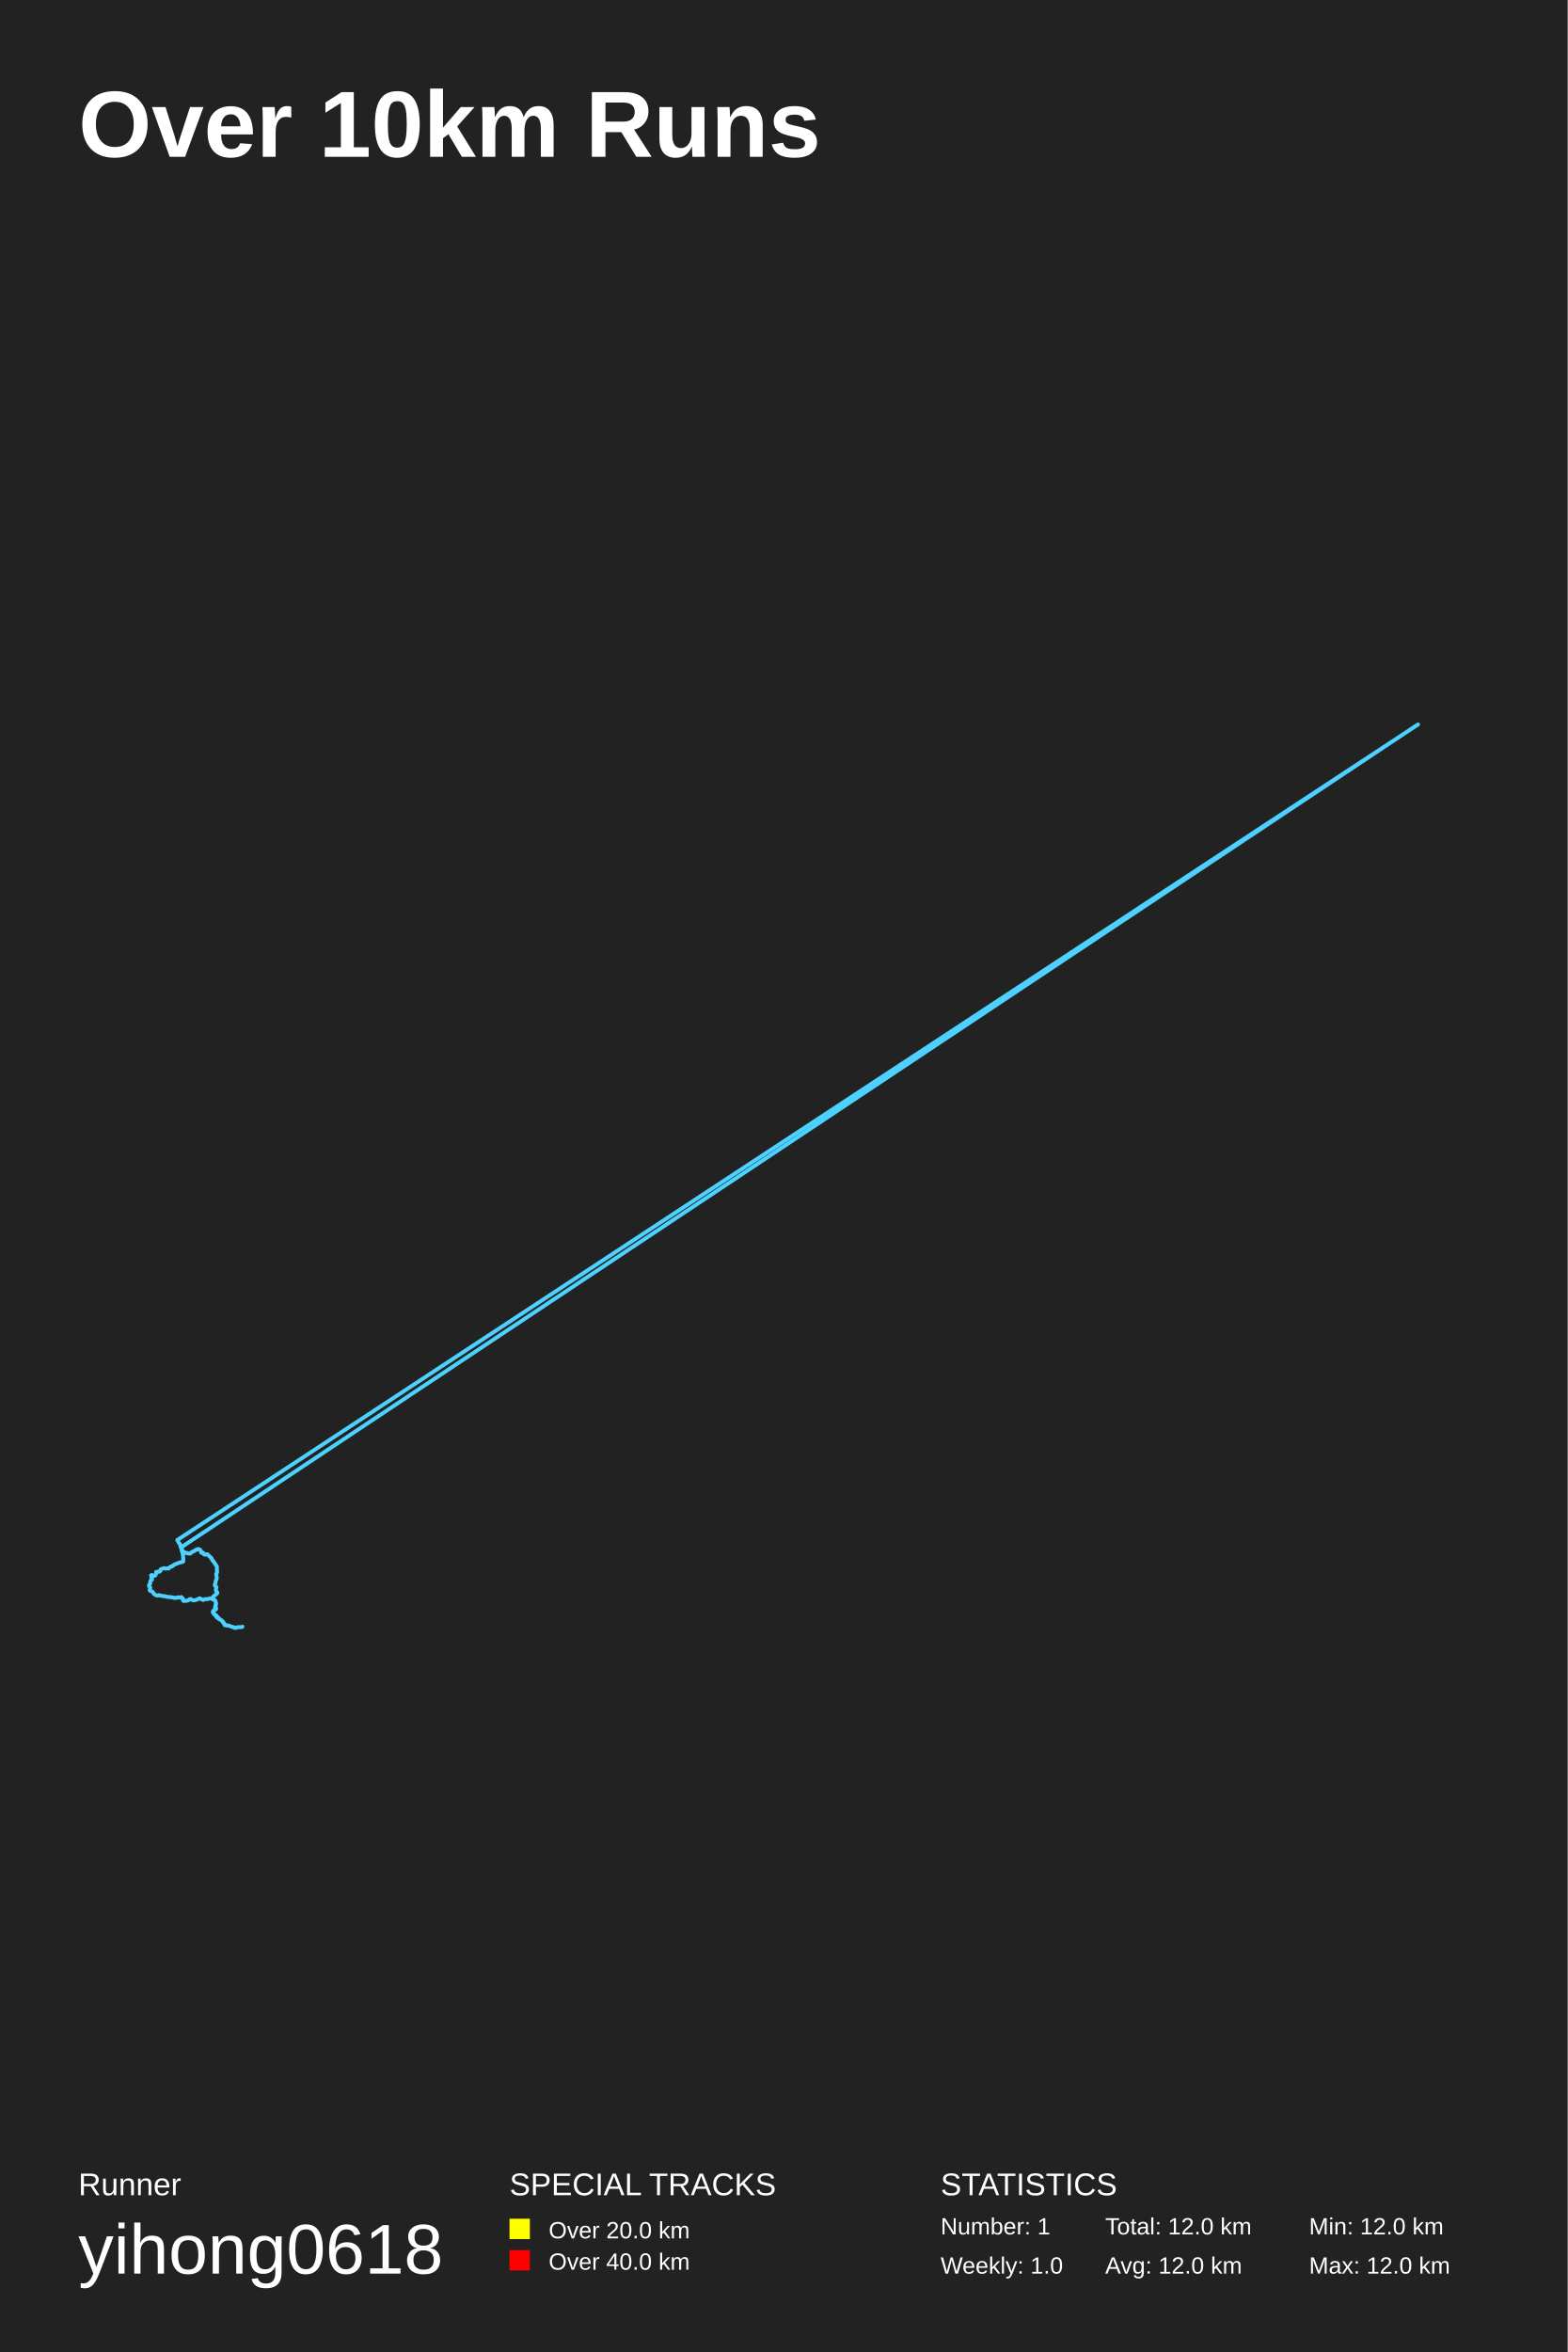
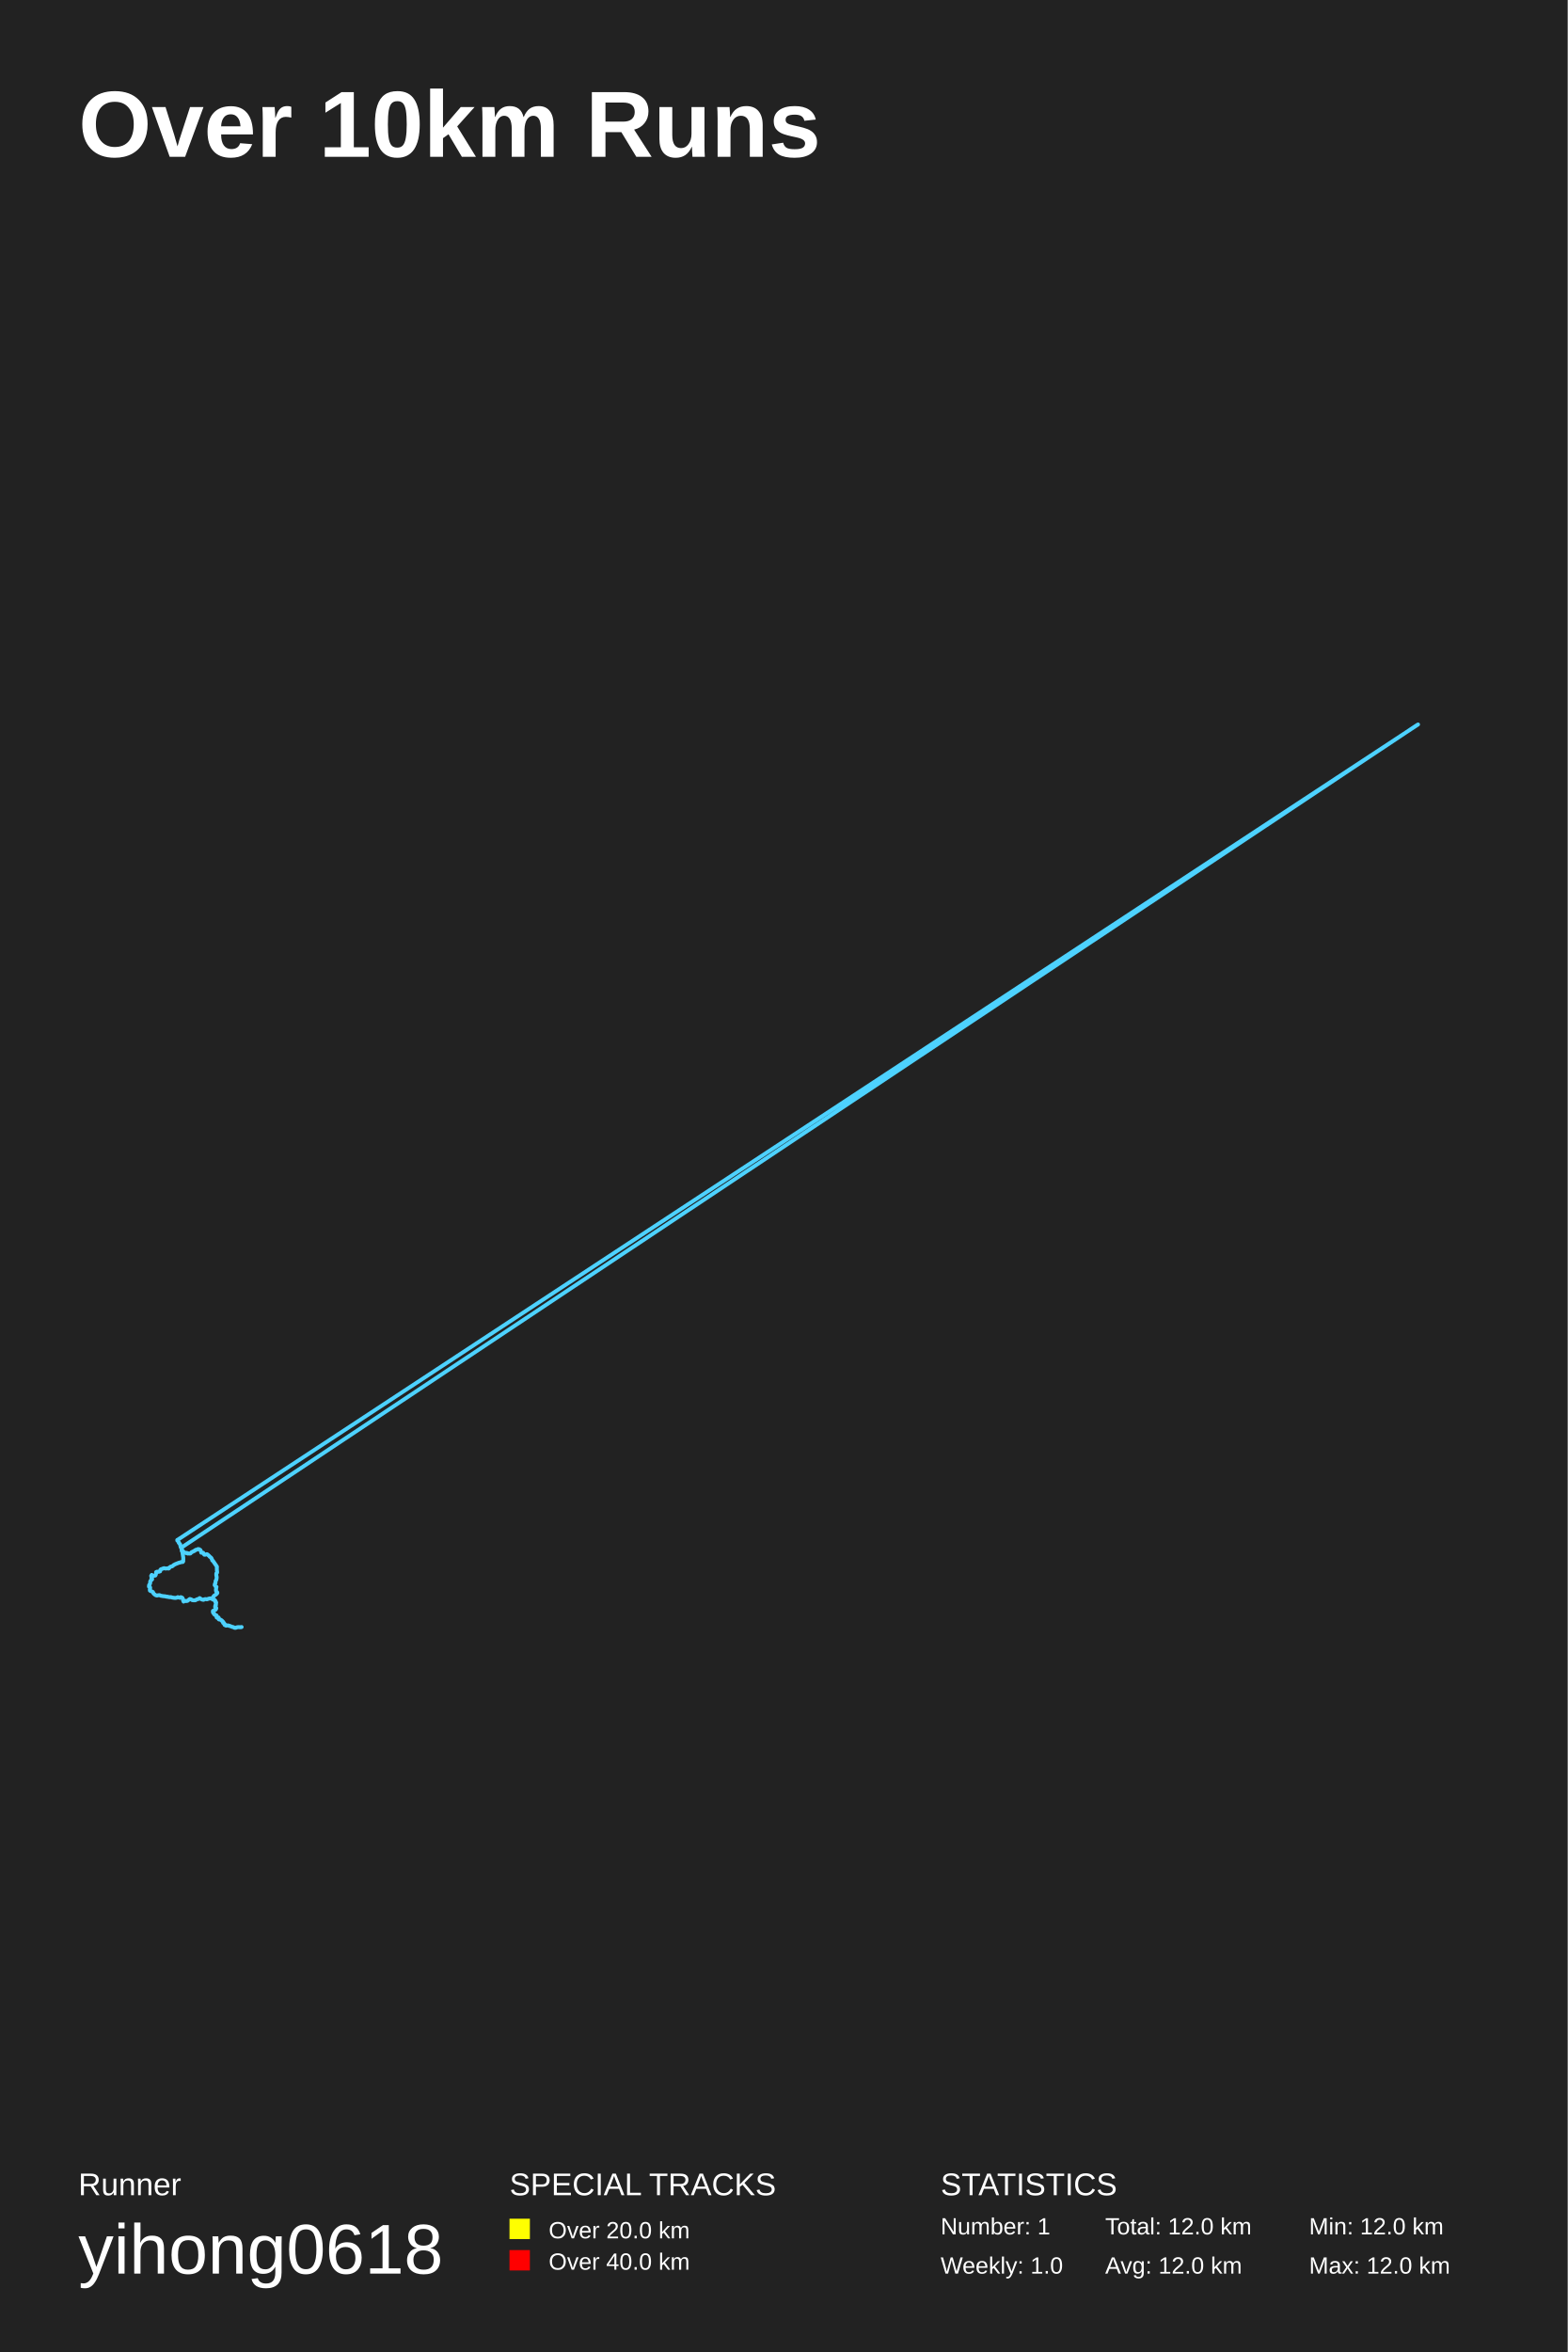
<svg xmlns="http://www.w3.org/2000/svg" baseProfile="full" height="300mm" version="1.1" viewBox="0,0,200,300" width="200mm">
  <defs />
  <rect fill="#222222" height="300" width="200" x="0" y="0" />
  <text fill="#FFFFFF" style="font-size:12px; font-family:Arial; font-weight:bold;" x="10" y="20">Over 10km Runs</text>
  <text fill="#FFFFFF" style="font-size:4px; font-family:Arial" x="10" y="280">Runner</text>
  <text fill="#FFFFFF" style="font-size:9px; font-family:Arial" x="10" y="290">yihong0618</text>
  <text fill="#FFFFFF" style="font-size:4px; font-family:Arial" x="65" y="280">SPECIAL TRACKS</text>
  <rect fill="yellow" height="2.6" width="2.6" x="65" y="283" />
  <text fill="#FFFFFF" style="font-size:3px; font-family:Arial" x="70" y="285.5">Over 20.0 km</text>
  <rect fill="red" height="2.6" width="2.6" x="65" y="287" />
  <text fill="#FFFFFF" style="font-size:3px; font-family:Arial" x="70" y="289.5">Over 40.0 km</text>
  <text fill="#FFFFFF" style="font-size:4px; font-family:Arial" x="120" y="280">STATISTICS</text>
  <text fill="#FFFFFF" style="font-size:3px; font-family:Arial" x="120" y="285">Number: 1</text>
  <text fill="#FFFFFF" style="font-size:3px; font-family:Arial" x="120" y="290">Weekly: 1.0</text>
  <text fill="#FFFFFF" style="font-size:3px; font-family:Arial" x="141" y="285">Total: 12.0 km</text>
  <text fill="#FFFFFF" style="font-size:3px; font-family:Arial" x="141" y="290">Avg: 12.0 km</text>
  <text fill="#FFFFFF" style="font-size:3px; font-family:Arial" x="167" y="285">Min: 12.0 km</text>
  <text fill="#FFFFFF" style="font-size:3px; font-family:Arial" x="167" y="290">Max: 12.0 km</text>
-   <polyline fill="none" opacity="1" points="29.272,207.388 29.148,207.33 29.006,207.325 28.892,207.346 28.649,207.272 28.635,207.209 28.573,207.072 28.502,207.019 28.431,206.866 28.345,206.793 28.25,206.672 28.203,206.635 28.093,206.598 27.994,206.55 27.889,206.482 27.865,206.387 27.808,206.308 27.685,206.334 27.604,206.219 27.609,206.061 27.509,206.024 27.395,205.987 27.314,205.876 27.238,205.781 27.157,205.666 27.162,205.523 27.281,205.386 27.428,205.36 27.552,205.228 27.547,205.102 27.433,205.018 27.476,204.886 27.471,204.733 27.542,204.617 27.566,204.48 27.523,204.365 27.495,204.222 27.4,204.106 27.281,204.033 27.229,204.038 27.248,204.038 27.234,204.043 27.219,204.043 27.229,204.038 27.219,204.043 27.214,204.048 27.214,204.043 27.162,204.001 27.134,203.864 27.153,203.759 27.2,203.664 27.272,203.585 27.338,203.538 27.443,203.459 27.552,203.374 27.666,203.264 27.728,203.195 27.718,203.1 27.618,203.027 27.566,202.916 27.542,202.784 27.566,202.679 27.566,202.584 27.614,202.442 27.523,202.347 27.481,202.305 27.414,202.236 27.409,202.078 27.462,201.957 27.504,201.831 27.504,201.699 27.561,201.552 27.623,201.446 27.628,201.309 27.656,201.188 27.618,201.088 27.614,200.978 27.595,200.888 27.585,200.751 27.671,200.614 27.704,200.493 27.675,200.366 27.671,200.235 27.666,200.098 27.675,199.929 27.671,199.813 27.172,199.06 27.096,199.039 27.072,198.97 27.015,198.876 27.001,198.839 26.986,198.776 26.953,198.702 26.891,198.644 26.82,198.612 26.763,198.57 26.711,198.496 26.644,198.433 26.535,198.338 26.464,198.244 26.402,198.244 26.293,198.27 26.203,198.291 26.108,198.296 26.017,198.244 25.979,198.149 25.932,198.07 25.841,198.049 25.732,198.07 25.708,198.017 25.699,197.996 25.713,198.006 25.699,198.012 25.689,198.028 25.67,198.022 25.689,198.022 25.694,198.028 25.685,198.022 25.699,198.012 25.656,197.949 25.628,197.848 25.604,197.78 25.566,197.711 25.533,197.696 25.466,197.659 25.409,197.606 25.343,197.617 25.29,197.585 25.262,197.585 25.21,197.601 25.134,197.638 25.072,197.68 25.015,197.664 24.967,197.706 24.882,197.754 24.825,197.806 24.777,197.838 24.72,197.854 24.654,197.87 24.582,197.917 24.492,197.964 24.392,198.033 24.326,198.117 24.226,198.165 24.15,198.159 24.06,198.154 23.974,198.149 23.96,198.133 23.965,198.122 23.965,198.143 23.955,198.143 23.903,198.122 23.837,198.07 23.789,198.075 23.699,198.101 23.656,198.033 23.556,198.085 23.485,197.996 23.428,197.922 23.361,197.885 23.347,197.891 23.323,197.843 23.266,197.775 23.195,197.764 23.2,197.769 23.19,197.754 23.176,197.696 23.195,197.611 23.205,197.543 23.133,197.49 23.105,197.427 23.072,197.369 23.043,197.295 23.01,197.19 22.996,197.021 22.934,196.953 22.891,196.874 22.829,196.816 22.801,196.753 22.768,196.653 22.692,196.568 22.682,196.495 22.663,196.489 22.635,196.495 22.649,196.495 22.649,196.489 22.63,196.484 22.639,196.484 22.658,196.489 22.706,196.4 22.692,196.41 22.63,196.416 22.63,196.426 22.62,196.431 22.62,196.442 22.625,196.431 22.625,196.431 22.63,196.426 22.63,196.426 22.639,196.421 180.91,92.407 180.815,92.465 180.815,92.465 180.815,92.465 180.724,92.523 180.629,92.581 23.095,197.38 23.138,197.501 23.186,197.585 23.167,197.69 23.181,197.812 23.228,197.906 23.281,197.996 23.3,198.143 23.314,198.254 23.338,198.438 23.347,198.591 23.38,198.707 23.385,198.844 23.371,199.007 23.38,199.113 23.347,199.208 23.176,199.244 23.029,199.281 22.901,199.297 22.772,199.355 22.63,199.418 22.501,199.46 22.387,199.497 22.307,199.566 22.188,199.603 22.093,199.666 22.064,199.713 22.05,199.724 22.031,199.729 21.984,199.787 21.903,199.803 21.789,199.813 21.713,199.871 21.627,199.919 21.594,199.982 21.532,200.061 21.423,200.05 21.337,200.04 21.219,200.071 21.114,200.077 21.024,200.04 20.929,200.024 20.829,200.056 20.772,200.066 20.691,200.114 20.601,200.135 20.506,200.166 20.459,200.245 20.425,200.34 20.44,200.409 20.383,200.44 20.345,200.472 20.297,200.472 20.202,200.493 20.116,200.467 19.998,200.488 19.907,200.519 19.926,200.556 19.931,200.63 19.926,200.693 19.893,200.74 19.888,200.793 19.865,200.841 19.831,200.935 19.732,200.978 19.646,200.988 19.584,201.02 19.494,201.072 19.428,201.046 19.394,200.993 19.371,201.004 19.342,200.951 19.314,200.951 19.356,200.883 19.38,200.888 19.333,200.941 19.266,200.956 19.328,201.093 19.309,201.267 19.385,201.383 19.39,201.499 19.261,201.546 19.176,201.694 19.147,201.868 19.162,201.989 19.038,202.147 19.005,202.294 19.086,202.4 19.162,202.489 19.143,202.584 19.119,202.7 19.1,202.858 19.2,202.921 19.328,202.963 19.461,203.032 19.57,203.174 19.637,203.301 19.803,203.427 19.988,203.501 20.126,203.527 20.307,203.448 20.459,203.516 20.644,203.553 20.81,203.585 20.981,203.595 21.09,203.601 21.195,203.664 21.333,203.669 21.466,203.685 21.613,203.717 21.76,203.706 21.908,203.738 22.026,203.759 22.169,203.796 22.326,203.811 22.516,203.811 22.644,203.738 22.758,203.732 22.901,203.78 23.029,203.764 23.129,203.701 23.209,203.806 23.342,203.927 23.333,204.101 23.409,204.201 23.48,204.201 23.67,204.185 23.851,204.175 24.05,204.112 24.179,203.98 24.354,203.964 24.478,204.064 24.654,204.122 24.863,204.122 24.972,204.075 25.134,204.012 25.286,203.964 25.428,203.875 25.528,203.885 25.68,203.964 25.799,204.043 25.927,204.07 26.036,204.017 26.174,203.969 26.34,203.975 26.488,203.959 26.625,203.922 26.725,203.885 26.853,203.869 27.005,203.938 27.148,203.969 27.238,204.006 27.376,204.054 27.481,204.18 27.519,204.343 27.566,204.48 27.566,204.644 27.509,204.796 27.471,204.949 27.566,205.076 27.58,205.223 27.466,205.334 27.324,205.376 27.229,205.529 27.21,205.681 27.319,205.818 27.405,205.971 27.58,206.024 27.652,206.155 27.671,206.287 27.842,206.298 27.908,206.429 28.036,206.535 28.203,206.624 28.321,206.74 28.45,206.845 28.512,206.998 28.645,207.104 28.735,207.267 28.911,207.319 29.072,207.325 29.243,207.362 29.405,207.441 29.571,207.488 29.718,207.525 29.866,207.599 30.008,207.651 30.17,207.578 30.312,207.567 30.488,207.546 30.659,207.535 30.787,207.541 30.93,207.488" stroke="#4DD2FF" stroke-dasharray="none" stroke-linecap="round" stroke-linejoin="round" stroke-width="0.5" />
+   <polyline fill="none" opacity="1" points="29.224,207.383 29.101,207.319 28.972,207.319 28.849,207.356 28.654,207.262 28.607,207.151 28.55,207.056 28.464,207.003 28.421,206.824 28.312,206.756 28.241,206.666 28.165,206.624 28.07,206.577 27.932,206.561 27.842,206.45 27.884,206.356 27.77,206.319 27.642,206.319 27.618,206.155 27.595,206.034 27.481,206.013 27.367,205.955 27.305,205.845 27.214,205.755 27.157,205.613 27.167,205.476 27.343,205.381 27.476,205.344 27.566,205.181 27.523,205.086 27.447,204.976 27.462,204.844 27.504,204.702 27.538,204.565 27.58,204.438 27.485,204.338 27.471,204.18 27.367,204.075 27.214,204.027 27.229,204.038 27.253,204.038 27.219,204.043 27.224,204.048 27.224,204.043 27.21,204.048 27.214,204.054 27.214,204.048 27.138,203.954 27.134,203.822 27.157,203.743 27.229,203.643 27.295,203.564 27.352,203.506 27.471,203.437 27.58,203.348 27.685,203.253 27.728,203.164 27.694,203.069 27.585,203 27.552,202.869 27.552,202.753 27.576,202.653 27.571,202.537 27.618,202.41 27.495,202.337 27.476,202.279 27.39,202.189 27.419,202.005 27.485,201.931 27.495,201.805 27.509,201.646 27.595,201.51 27.618,201.399 27.637,201.278 27.642,201.162 27.623,201.051 27.604,200.962 27.595,200.856 27.599,200.693 27.694,200.582 27.694,200.456 27.671,200.33 27.671,200.193 27.661,200.05 27.68,199.84 27.656,199.798 27.157,199.071 27.077,199.039 27.053,198.928 27.024,198.86 27.005,198.828 26.982,198.749 26.929,198.697 26.868,198.633 26.801,198.591 26.754,198.56 26.697,198.475 26.606,198.396 26.511,198.307 26.435,198.254 26.383,198.238 26.274,198.275 26.188,198.301 26.065,198.301 26.003,198.217 25.96,198.122 25.917,198.059 25.808,198.043 25.713,198.059 25.699,198.017 25.718,198.001 25.708,198.017 25.694,198.043 25.68,198.022 25.67,198.028 25.675,198.043 25.68,198.022 25.699,198.012 25.704,198.006 25.637,197.906 25.618,197.838 25.594,197.748 25.556,197.701 25.523,197.675 25.447,197.643 25.39,197.596 25.305,197.601 25.271,197.59 25.267,197.58 25.181,197.627 25.115,197.654 25.058,197.685 24.982,197.68 24.944,197.722 24.848,197.759 24.82,197.817 24.763,197.827 24.706,197.87 24.654,197.88 24.559,197.938 24.459,197.97 24.373,198.059 24.288,198.149 24.188,198.159 24.131,198.149 24.022,198.149 23.951,198.149 23.974,198.128 23.965,198.122 23.951,198.128 23.941,198.159 23.879,198.101 23.822,198.07 23.77,198.101 23.689,198.07 23.618,198.049 23.537,198.059 23.471,197.975 23.409,197.912 23.357,197.88 23.347,197.875 23.314,197.812 23.247,197.759 23.19,197.79 23.195,197.775 23.181,197.743 23.176,197.664 23.205,197.585 23.181,197.532 23.119,197.459 23.1,197.411 23.053,197.348 23.043,197.269 23.01,197.153 22.986,196.984 22.92,196.932 22.882,196.842 22.81,196.795 22.81,196.721 22.744,196.632 22.682,196.547 22.668,196.484 22.635,196.479 22.62,196.495 22.644,196.495 22.635,196.489 22.644,196.484 22.644,196.479 22.682,196.468 22.701,196.41 22.696,196.431 22.616,196.421 22.63,196.431 22.62,196.437 22.63,196.437 22.63,196.437 22.63,196.431 22.63,196.421 22.639,196.431 22.639,196.421 180.91,92.407 180.815,92.465 180.815,92.465 180.815,92.465 180.819,92.46 180.629,92.581 23.119,197.416 23.162,197.517 23.181,197.611 23.176,197.722 23.195,197.843 23.257,197.933 23.295,198.033 23.295,198.186 23.323,198.291 23.347,198.491 23.376,198.644 23.38,198.744 23.385,198.907 23.366,199.05 23.38,199.134 23.314,199.234 23.119,199.239 22.996,199.292 22.858,199.318 22.734,199.366 22.582,199.424 22.468,199.471 22.373,199.508 22.269,199.566 22.155,199.624 22.102,199.671 22.05,199.729 22.055,199.719 22.022,199.745 21.955,199.787 21.87,199.808 21.756,199.834 21.68,199.898 21.618,199.929 21.575,200.029 21.499,200.071 21.404,200.04 21.299,200.05 21.195,200.066 21.086,200.071 20.995,200.024 20.896,200.029 20.81,200.066 20.753,200.077 20.677,200.129 20.568,200.145 20.492,200.182 20.444,200.266 20.43,200.361 20.43,200.424 20.368,200.44 20.33,200.467 20.273,200.477 20.169,200.488 20.088,200.461 19.964,200.493 19.912,200.524 19.931,200.567 19.926,200.651 19.907,200.704 19.893,200.746 19.888,200.804 19.865,200.872 19.817,200.962 19.698,200.962 19.613,201.009 19.546,201.02 19.466,201.078 19.432,201.025 19.375,200.988 19.366,200.993 19.328,200.956 19.356,200.935 19.361,200.877 19.38,200.898 19.328,200.93 19.285,201.004 19.328,201.141 19.323,201.309 19.413,201.425 19.356,201.51 19.238,201.578 19.157,201.731 19.166,201.894 19.114,202.042 19.019,202.184 19.005,202.379 19.114,202.416 19.162,202.516 19.147,202.61 19.114,202.747 19.124,202.879 19.233,202.948 19.375,202.99 19.504,203.063 19.57,203.221 19.698,203.353 19.865,203.469 20.026,203.516 20.164,203.48 20.349,203.459 20.511,203.538 20.696,203.569 20.877,203.595 21.01,203.601 21.133,203.627 21.247,203.659 21.376,203.659 21.499,203.701 21.651,203.717 21.803,203.711 21.931,203.759 22.079,203.785 22.226,203.806 22.383,203.817 22.559,203.785 22.682,203.717 22.796,203.759 22.953,203.801 23.062,203.717 23.133,203.743 23.262,203.806 23.347,203.996 23.361,204.143 23.423,204.286 23.523,204.175 23.732,204.217 23.922,204.191 24.079,204.054 24.217,203.954 24.397,204.006 24.516,204.096 24.706,204.122 24.901,204.122 25.005,204.064 25.162,203.985 25.333,203.948 25.471,203.838 25.575,203.912 25.713,203.996 25.837,204.038 25.97,204.059 26.065,203.991 26.222,203.964 26.397,203.996 26.526,203.948 26.673,203.901 26.763,203.88 26.906,203.885 27.043,203.954 27.186,203.985 27.286,204.012 27.409,204.091 27.481,204.238 27.566,204.365 27.552,204.523 27.547,204.686 27.519,204.844 27.462,205.002 27.595,205.123 27.552,205.26 27.414,205.365 27.281,205.418 27.219,205.544 27.234,205.708 27.338,205.86 27.466,205.987 27.633,206.055 27.642,206.192 27.718,206.298 27.884,206.313 27.932,206.471 28.084,206.566 28.245,206.656 28.369,206.766 28.478,206.888 28.564,207.024 28.659,207.14 28.787,207.293 28.963,207.319 29.129,207.33 29.286,207.377 29.462,207.446 29.604,207.504 29.78,207.546 29.913,207.625 30.06,207.635 30.203,207.572 30.374,207.541 30.526,207.546 30.711,207.551 30.825,207.53" stroke="#4DD2FF" stroke-dasharray="none" stroke-linecap="round" stroke-linejoin="round" stroke-width="0.5" />
</svg>
